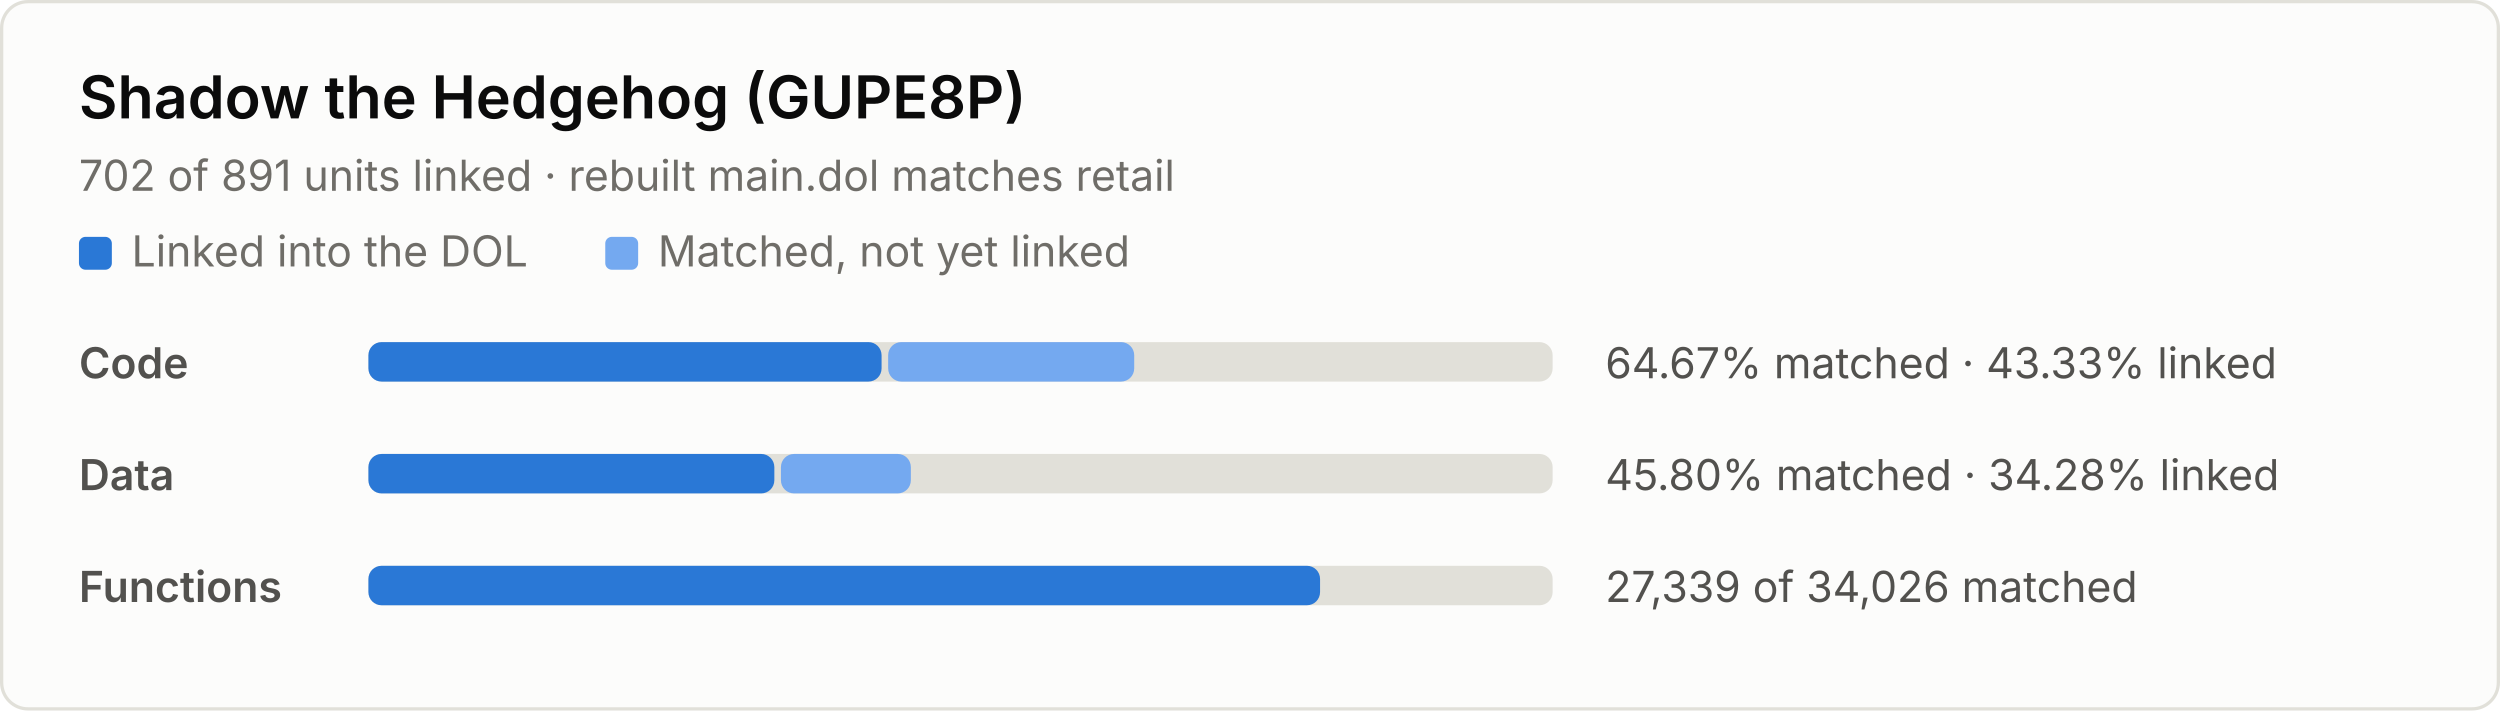
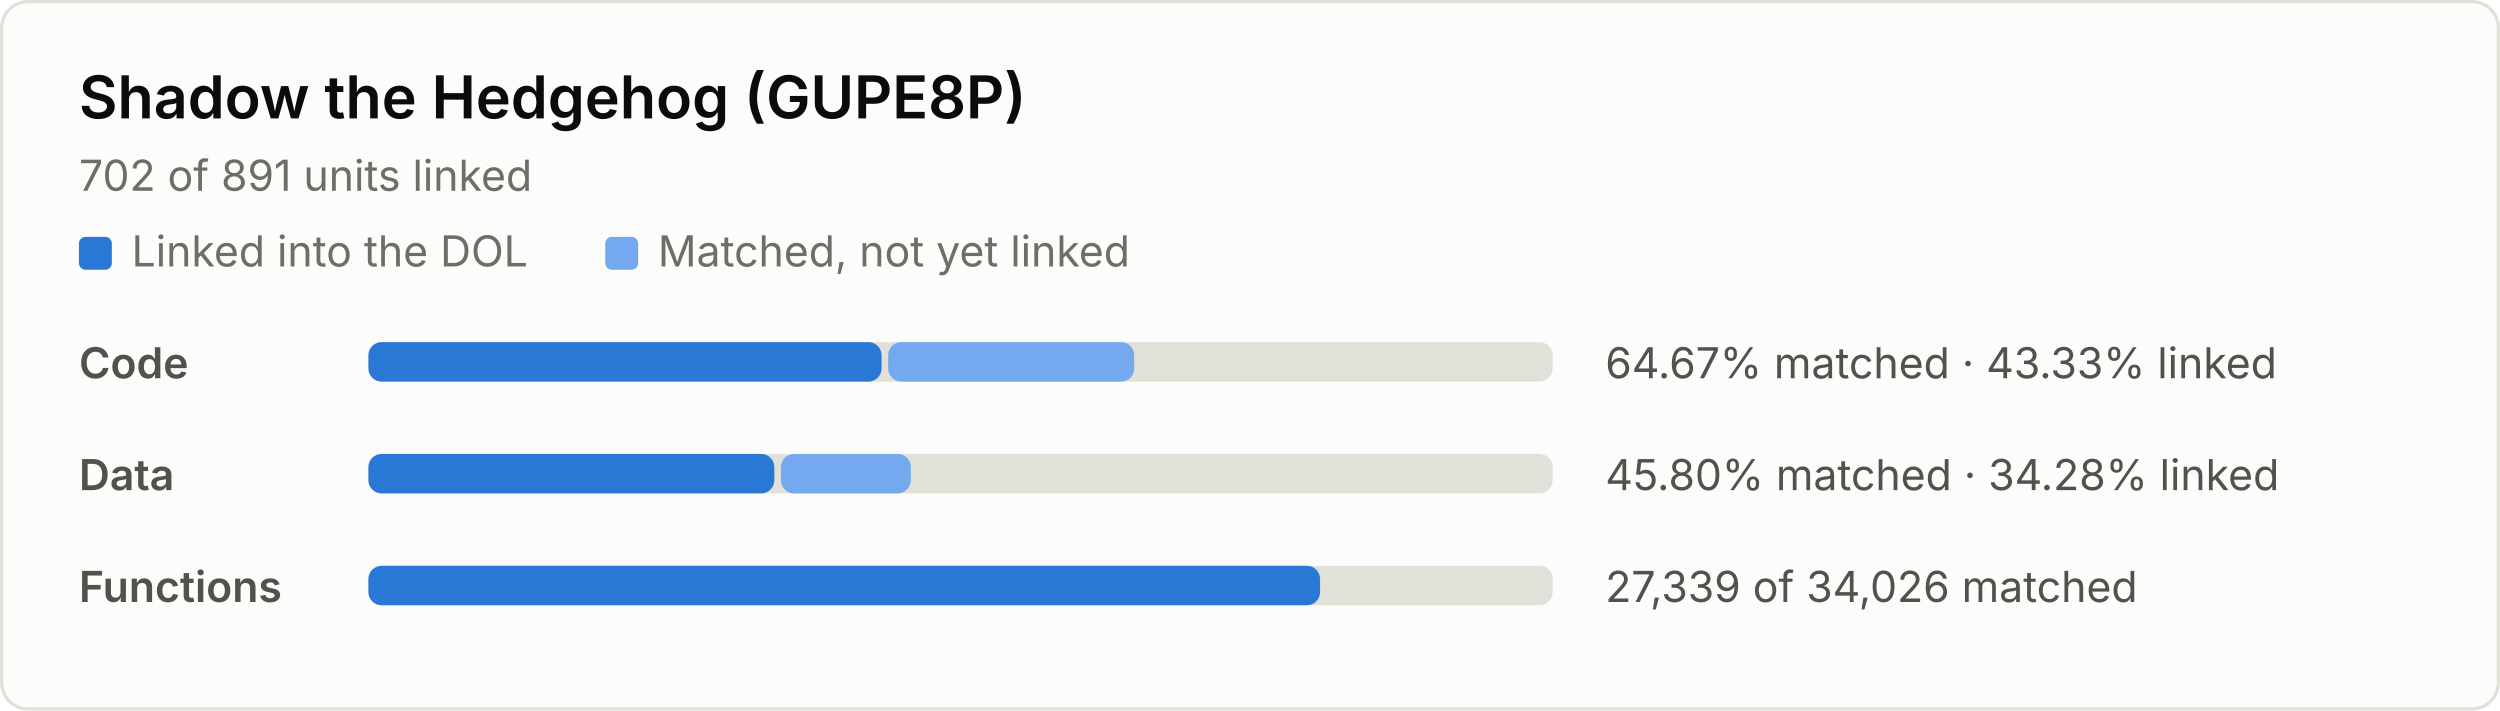
<svg xmlns="http://www.w3.org/2000/svg" width="760" height="216" viewBox="0 0 760 216" role="img" aria-label="Decompilation progress: 64.67% of code matched, 43.33% linked">
  <style>
.bg { fill: #fcfcfb; stroke: #e1e0d9; }
.title { fill: #0b0b0b; font: 600 18px system-ui, -apple-system, "Segoe UI", sans-serif; }
.sub, .label, .nums, .key { font: 13px system-ui, -apple-system, "Segoe UI", sans-serif; }
.sub, .key { fill: #6f6d68; }
.label { fill: #52514e; font-weight: 600; }
.nums { fill: #52514e; font-variant-numeric: tabular-nums; }
.track { fill: #e1e0d9; }
.linked { fill: #2a78d6; }
.matched { fill: #74a9f0; }
@media (prefers-color-scheme: dark) {
  .bg { fill: #1a1a19; stroke: #2c2c2a; }
  .title { fill: #f0efec; }
  .sub, .key { fill: #9a988f; }
  .label, .nums { fill: #c3c2b7; }
  .track { fill: #2c2c2a; }
  .linked { fill: #4a94ec; }
  .matched { fill: #2260b0; }
}
</style>
  <rect class="bg" x="0.5" y="0.5" width="759" height="215" rx="8" />
  <text class="title" x="24" y="36">Shadow the Hedgehog (GUPE8P)</text>
-   <text class="sub" x="24" y="58">702 of 891 units linked · rebuilt main.dol matches retail</text>
+   <text class="sub" x="24" y="58">702 of 891 units linked</text>
  <rect class="linked" x="24" y="72" width="10" height="10" rx="2" />
  <text class="key" x="40" y="81">Linked into the DOL</text>
  <rect class="matched" x="184" y="72" width="10" height="10" rx="2" />
  <text class="key" x="200" y="81">Matched, not yet linked</text>
  <text class="label" x="24" y="115">Code</text>
  <rect class="track" x="112" y="104" width="360" height="12" rx="4" />
  <rect class="linked" x="112" y="104" width="156.0" height="12" rx="4" />
  <rect class="matched" x="270.0" y="104" width="74.8" height="12" rx="4" />
  <text class="nums" x="488" y="115">64.67% matched · 43.33% linked</text>
  <text class="label" x="24" y="149">Data</text>
  <rect class="track" x="112" y="138" width="360" height="12" rx="4" />
  <rect class="linked" x="112" y="138" width="123.4" height="12" rx="4" />
  <rect class="matched" x="237.4" y="138" width="39.5" height="12" rx="4" />
  <text class="nums" x="488" y="149">45.80% matched · 34.28% linked</text>
  <text class="label" x="24" y="183">Functions</text>
  <rect class="track" x="112" y="172" width="360" height="12" rx="4" />
  <rect class="linked" x="112" y="172" width="289.3" height="12" rx="4" />
  <text class="nums" x="488" y="183">27,339 of 34,026 matched</text>
</svg>
